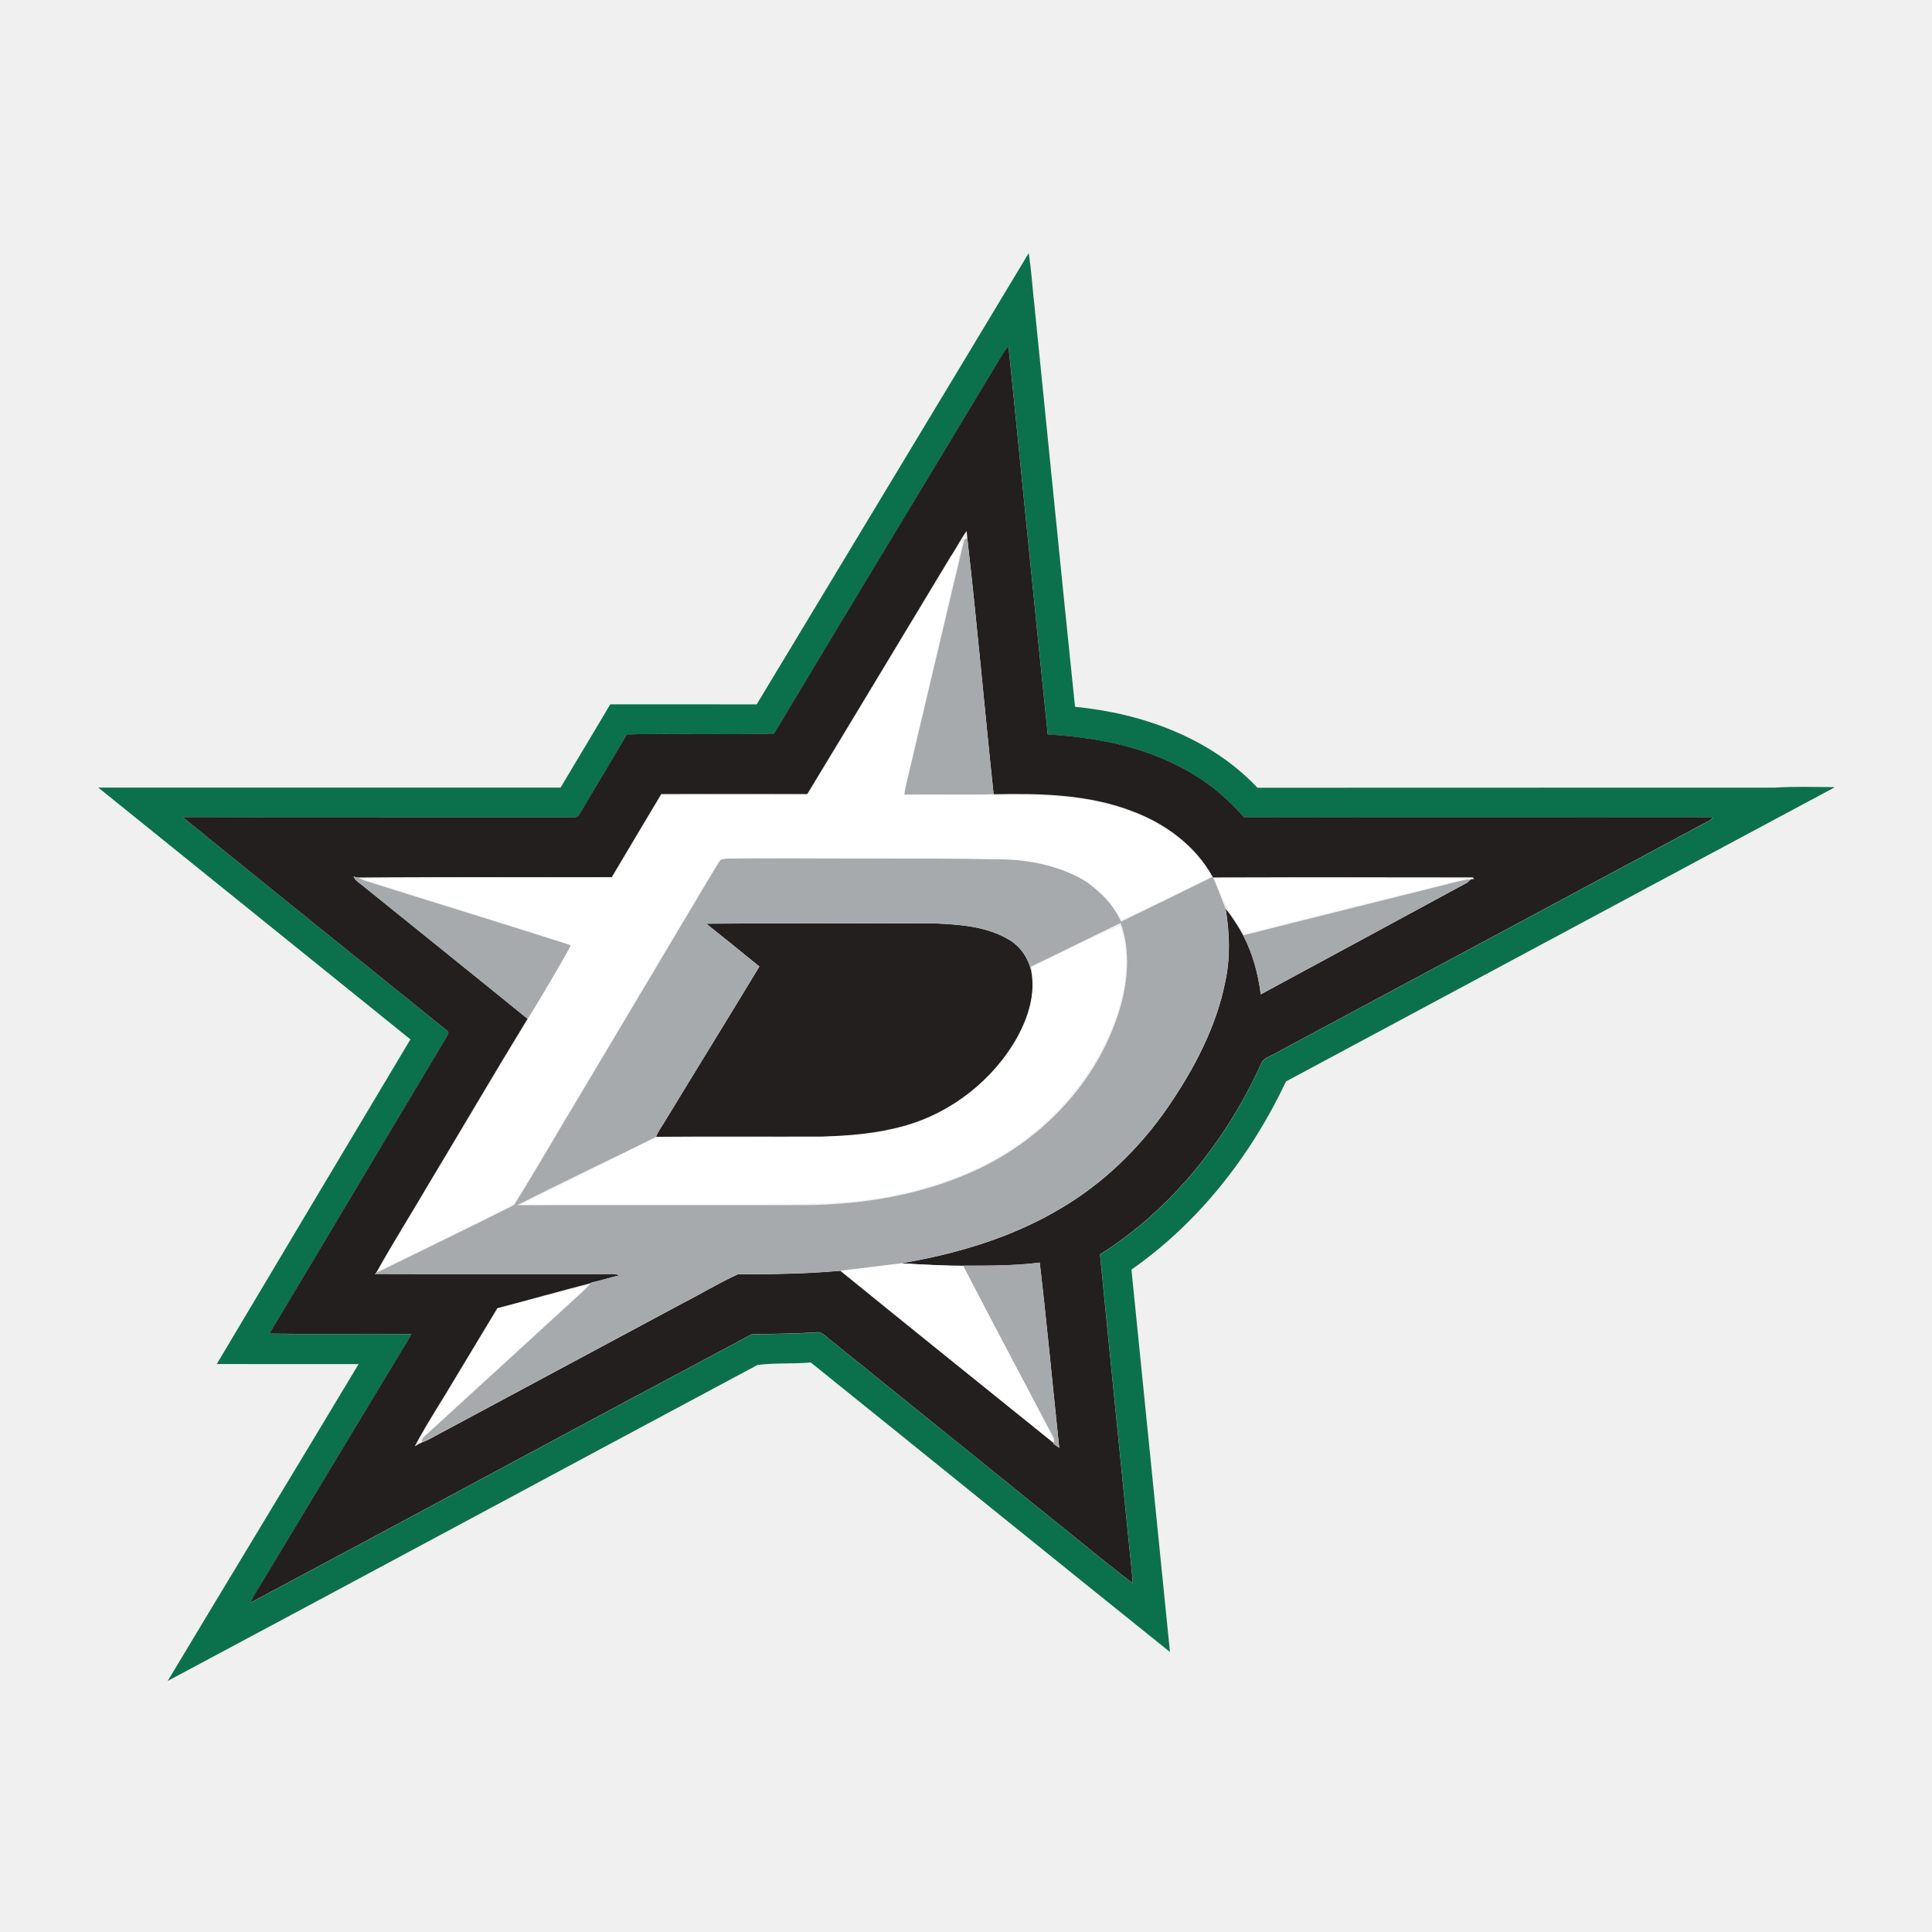
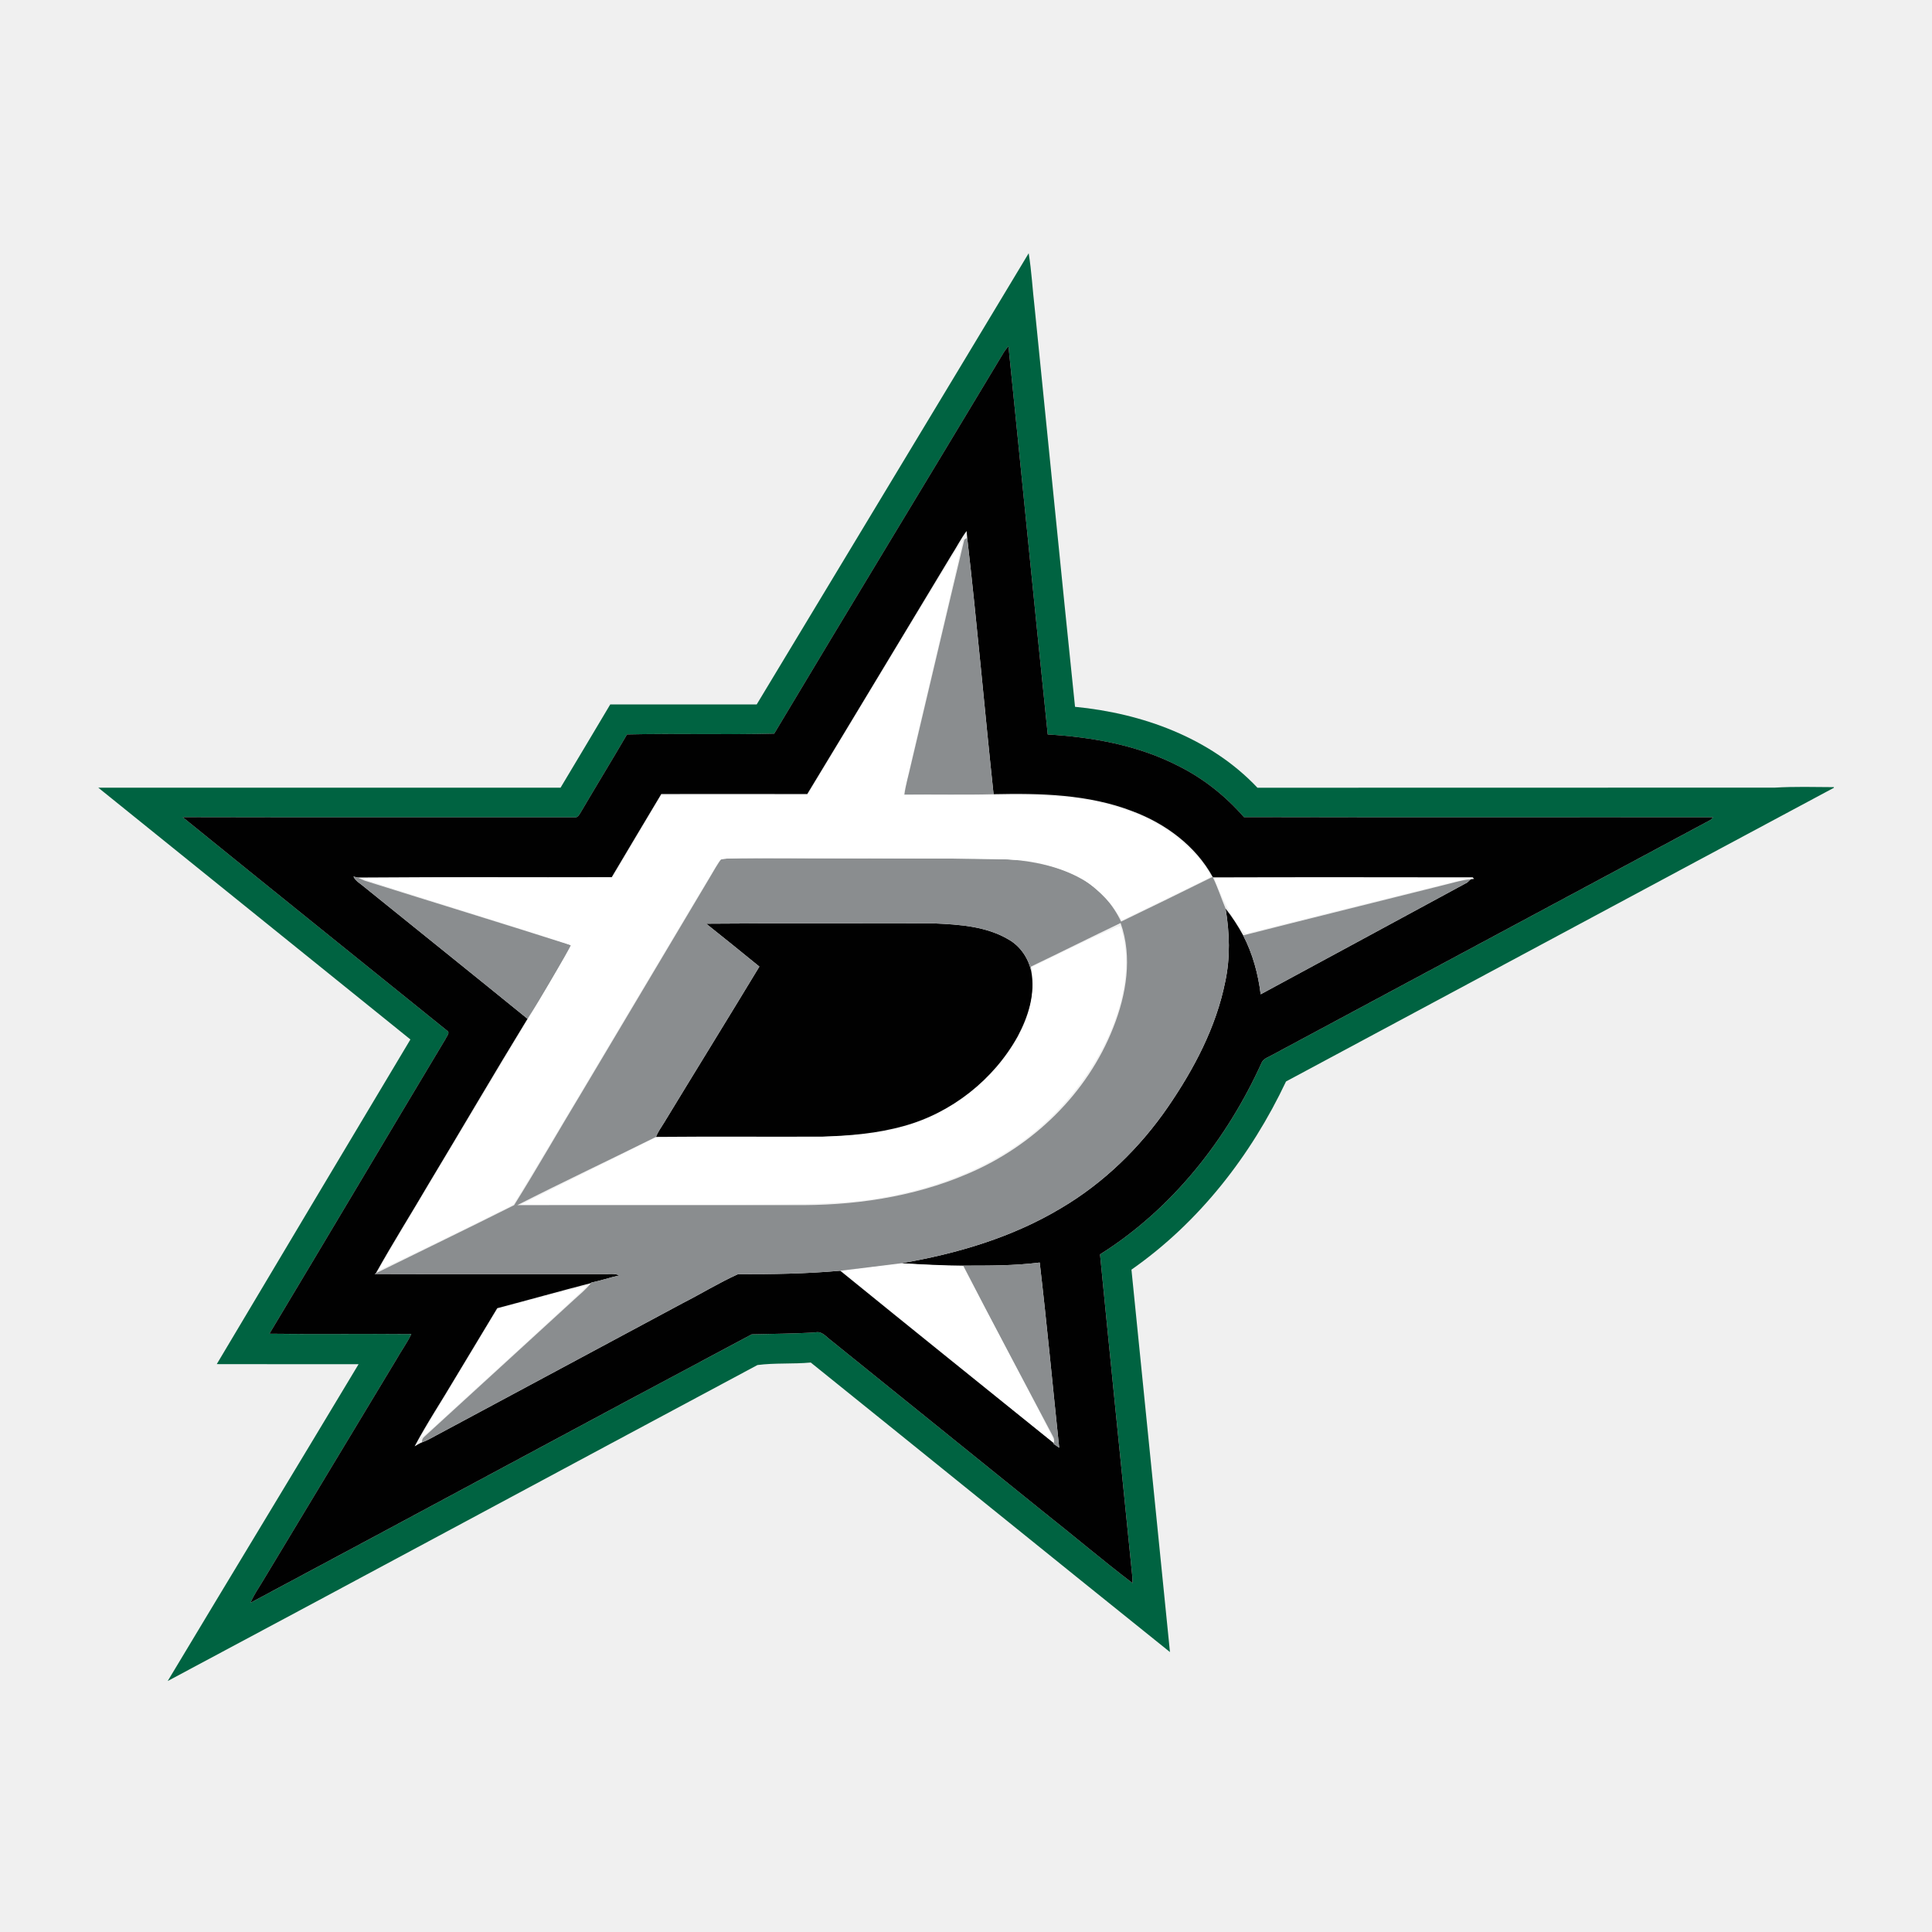
<svg xmlns="http://www.w3.org/2000/svg" width="512" height="512" viewBox="0 0 512 512">
  <g fill="none" fill-rule="evenodd">
-     <path d="M272.613 67.11c.767 4.744 1.014 9.56 1.57 14.343 3.586 35.282 7.04 70.583 10.71 105.86 17.783 1.71 35.857 8.202 48.347 21.446 45.68-.04 91.366 0 137.052-.03 5.228-.32 10.468-.17 15.708-.14v.17c-48.415 25.9-96.787 51.91-145.19 77.83-9.278 19.65-23.09 37.38-40.965 49.87 3.43 33.78 6.79 67.56 10.208 101.34-31.783-25.51-63.44-51.18-95.193-76.73-4.697.43-9.472.06-14.126.66-52.122 27.86-104.146 55.924-156.292 83.74 16.813-28.016 33.776-55.95 50.588-83.965-12.526-.014-25.058.022-37.585-.02 17.072-28.7 34.2-57.364 51.32-86.04-27.577-22.23-55.14-44.49-82.717-66.72 40.833-.007 81.67.005 122.51-.007 4.413-7.344 8.783-14.706 13.166-22.063 12.937.02 25.874 0 38.81.01 24.002-39.87 48.1-79.688 72.08-119.576zm-6.598 26.28c-20.223 33.712-40.676 67.284-60.838 101.03-12.99.352-26.013-.09-39.01.22-3.99 6.842-8.125 13.6-12.14 20.43-.446.66-.833 1.753-1.853 1.53-34.584-.037-69.17.048-103.754-.043 23.296 18.914 46.695 37.7 70.04 56.554.928.57-.092 1.51-.345 2.16-15.61 26.04-31.084 52.16-46.713 78.18 12.533.19 25.07-.02 37.603.1-1.11 2.32-2.644 4.4-3.9 6.64-11.8 19.62-23.664 39.21-35.46 58.83-1.11 1.9-2.426 3.68-3.247 5.74 44.316-23.64 88.493-47.55 132.832-71.13 5.62-.15 11.265-.15 16.89-.52 1.686-.383 2.772 1.12 3.967 2 18.696 15.12 37.434 30.19 56.124 45.31 8.03 6.323 15.81 12.96 23.94 19.144-.02-.484-.06-1.445-.09-1.93-2.85-28.397-5.75-56.79-8.53-85.186 19.12-12.017 33.63-30.453 42.88-50.902.56-1.1 1.9-1.4 2.88-2.02 38.7-20.733 77.39-41.5 116.09-62.242l.64-.676c-41.45 0-82.89.06-124.335-.03-4.89-5.602-10.81-10.31-17.49-13.61-10.66-5.464-22.66-7.586-34.52-8.3-3.56-34.284-6.9-68.594-10.406-102.885-.45.52-.89 1.054-1.24 1.64z" fill="#0B714C" />
-     <g fill="#231F1F">
-       <path d="M266.015 93.39c.35-.585.79-1.117 1.238-1.637 3.507 34.292 6.845 68.6 10.407 102.886 11.856.71 23.857 2.83 34.518 8.3 6.677 3.3 12.6 8 17.488 13.61 41.443.09 82.885.03 124.333.03l-.64.67c-38.7 20.75-77.39 41.51-116.09 62.25-.98.61-2.33.92-2.88 2.02-9.25 20.45-23.77 38.88-42.88 50.9 2.78 28.4 5.68 56.79 8.53 85.19.02.48.063 1.44.09 1.92-8.13-6.186-15.91-12.82-23.94-19.146-18.69-15.118-37.426-30.188-56.122-45.305-1.195-.887-2.28-2.39-3.966-2-5.624.37-11.27.37-16.89.52-44.34 23.58-88.515 47.49-132.83 71.13.82-2.057 2.136-3.84 3.247-5.738 11.795-19.62 23.66-39.207 35.46-58.828 1.254-2.236 2.79-4.316 3.9-6.637-12.534-.12-25.07.084-37.605-.097 15.63-26.02 31.1-52.15 46.71-78.18.25-.653 1.27-1.6.343-2.16-23.347-18.85-46.746-37.64-70.04-56.552 34.583.09 69.17.005 103.752.042 1.02.22 1.406-.87 1.852-1.53 4.013-6.83 8.15-13.59 12.14-20.43 12.995-.31 26.02.13 39.01-.22 20.16-33.75 40.613-67.32 60.836-101.03zm-13.897 53.775c-12.737 21.083-25.408 42.203-38.188 63.263-12.895-.03-25.79-.024-38.684-.006-4.376 7.344-8.783 14.67-13.135 22.04-22.45.083-44.9-.104-67.35.09-.27-.067-.81-.194-1.08-.254.6 1.27 1.95 1.91 2.95 2.822 14.39 11.624 28.83 23.2 43.18 34.872-8.84 14.46-17.39 29.11-26.14 43.642-4.65 7.955-9.58 15.76-14.06 23.804l-.33.182c20.25.066 40.5.012 60.74.03 1.37.06 2.83-.278 4.12.35-2.482.545-4.89 1.385-7.39 1.886l-.11.14c-8.3 2.14-16.552 4.48-24.846 6.655-3.75 6.22-7.504 12.43-11.234 18.65-3.533 6-7.403 11.82-10.66 17.97.656-.38 1.31-.79 2.014-1.07 1.73-.64 3.29-1.64 4.925-2.48 21.35-11.47 42.72-22.9 64.07-34.37 4.914-2.496 9.65-5.42 14.66-7.682 9.04.02 18.097-.11 27.11-.923 18.818 15.3 37.725 30.483 56.6 45.704l-.03.2c.478.332.98.664 1.46 1.003-1.724-16.354-3.25-32.74-5.165-49.074-6.72.86-13.503.814-20.264.82-5.446-.043-10.89-.31-16.324-.647 14.75-2.53 29.39-6.86 42.29-14.61 11.26-6.65 20.84-15.97 28.247-26.726 6.918-10.074 12.797-21.154 15.218-33.24 1.384-6.393 1.166-12.97.104-19.39 1.764 2.22 3.297 4.61 4.66 7.098 2.51 4.854 3.967 10.19 4.637 15.607 18.258-9.84 36.477-19.756 54.72-29.615.236-.217.707-.646.94-.864.226-.022.67-.083.896-.11l-.377-.414c-22.947-.03-45.9-.06-68.85.01l-.06-.13c-4.53-8.25-12.51-14.12-21.2-17.38-11.713-4.53-24.47-4.8-36.856-4.53-2.41-22.65-4.39-45.35-6.99-67.97-.054-.59-.11-1.19-.157-1.786-1.524 2.03-2.653 4.316-4.04 6.444z" />
-       <path d="M187.15 244.792c20.134-.18 40.272-.024 60.41-.08 6.744.29 13.88.77 19.813 4.317 3.09 1.78 5.186 4.96 5.928 8.43 1.13 5.95-.83 12.01-3.62 17.23-6.38 11.46-17.5 20.22-30.14 23.7-7 1.97-14.3 2.59-21.55 2.81-14.71.06-29.42-.068-44.13.065.51-1.337 1.35-2.497 2.1-3.7 8.4-13.83 16.92-27.588 25.29-41.43-4.67-3.83-9.38-7.59-14.09-11.364z" />
-     </g>
-     <g fill="#A7AAAC">
-       <path d="M255.548 143.018c.193-.127.573-.38.766-.514 2.602 22.62 4.582 45.323 6.99 67.966-7.87.218-15.755.012-23.627.11.332-2.594 1.11-5.103 1.666-7.654 4.745-19.965 9.418-39.96 14.205-59.908z" />
-       <path d="M188.178 232.406c.99-1.692 1.943-3.415 3.12-4.98 23.375.132 46.743.018 70.117.054 8.73.15 17.82 1.18 25.524 5.615 4.46 2.527 7.96 6.523 10.16 11.14 8.11-3.904 16.19-7.857 24.25-11.853l.06.127c1.32 2.67 2.22 5.53 3.37 8.28 1.06 6.42 1.28 12.99-.1 19.39-2.42 12.08-8.3 23.16-15.22 33.24-7.41 10.75-16.99 20.07-28.25 26.72-12.9 7.75-27.54 12.07-42.29 14.61-5.42.71-10.852 1.32-16.273 1.99-9.014.81-18.07.94-27.106.92-5.01 2.26-9.75 5.185-14.66 7.682-21.35 11.47-42.72 22.9-64.073 34.374-1.632.832-3.19 1.835-4.922 2.476-.193-.725.28-1.257.797-1.68 13.176-12.017 26.306-24.077 39.46-36.117 1.532-1.42 3.19-2.733 4.472-4.396l.116-.14c2.49-.5 4.9-1.34 7.39-1.886-1.29-.63-2.75-.29-4.12-.35-20.246-.02-40.493.034-60.74-.03l.33-.18c12.208-6.01 24.486-11.93 36.638-18.04 6.146-9.827 11.89-19.91 17.893-29.828 11.346-19.06 22.708-38.107 34.05-57.166zm-1.027 12.386c4.71 3.772 9.43 7.53 14.09 11.364-8.37 13.842-16.89 27.6-25.28 41.43-.75 1.203-1.59 2.363-2.1 3.7-12.23 6.08-24.6 11.89-36.76 18.09 24.32-.035 48.65-.005 72.97-.017 15.78.21 31.82-2.02 46.4-8.3 17.22-7.29 31.737-21.27 38.59-38.8 3.446-8.69 5.124-18.64 1.925-27.66-7.956 3.79-15.834 7.75-23.784 11.56l.12 1.28c-.74-3.46-2.835-6.647-5.925-8.43-5.935-3.55-13.07-4.026-19.814-4.316-20.14.057-40.276-.1-60.41.08z" />
-       <path d="M93.666 232.297c.272.06.815.188 1.087.254.47.22 1.42.63 1.895.84 18.286 5.77 36.625 11.36 54.893 17.18-3.94 6.46-7.62 13.08-11.74 19.43-14.35-11.67-28.79-23.25-43.18-34.87-1-.91-2.35-1.55-2.95-2.82z" />
-       <path d="M381.794 234.758c2.644-.605 5.234-1.505 7.957-1.735-.23.217-.7.647-.94.864-18.24 9.86-36.46 19.772-54.71 29.613-.67-5.416-2.12-10.753-4.63-15.607 17.43-4.443 34.89-8.747 52.34-13.135z" />
-       <path d="M255.264 335.407c6.76-.006 13.546.036 20.265-.822 1.91 16.333 3.44 32.72 5.16 49.077-.49-.34-.99-.67-1.46-1.004l.03-.2c.2-.634.12-1.226-.21-1.782-7.94-15.088-16.01-30.11-23.8-45.27z" />
-     </g>
-     <path d="M100.706 335.86c.312-.513 2.3-3.898 4.42-7.524 3.552-6.08 30.724-51.44 41.802-69.786 2.617-4.333 4.666-7.963 4.554-8.068-.112-.104-12.44-4.01-27.396-8.677-14.956-4.67-27.45-8.606-27.765-8.75-.35-.166 4.56-.287 13.17-.324 7.56-.03 22.55-.13 33.32-.23l19.58-.17 6.47-10.82 6.468-10.82h38.667l19.58-32.45c22.79-37.78 22.443-37.22 22.584-36.48.056.3-.08.686-.31.854-.42.31-16.236 66.22-16.248 67.71-.002.254 5.103.366 20.964.46 22.267.126 22.7.15 30.027 1.644 13.2 2.693 23.84 9.323 29.634 18.468.5.79.885 1.458.86 1.48-.13.105-23.746 11.575-23.83 11.575-.055 0-.555-.78-1.11-1.734-5.244-8.952-14.777-13.624-29.79-14.6-2.38-.152-20.03-.28-39.697-.28l-35.407-.007-.835 1.215c-.46.67-11.4 18.95-24.31 40.624-12.91 21.676-24.94 41.822-26.73 44.77l-3.26 5.362-13.452 6.655c-14.48 7.166-22.076 10.856-22.35 10.856-.092 0 .087-.42.4-.93z" />
-     <path d="M328.726 246.294c-.432-.748-1.46-2.328-2.283-3.51-1.236-1.775-2.673-4.807-4.45-9.387l-.25-.645 33.984.043c18.69.024 33.596.097 33.124.163-.47.066-13.95 3.4-29.97 7.41-16.01 4.008-29.17 7.288-29.24 7.288-.07 0-.48-.613-.91-1.362z" />
-     <path d="M143.836 316.248c3.306-1.675 11.407-5.682 18.002-8.904l11.99-5.857 23.646-.127c27.31-.146 31.472-.374 39.244-2.147 16.972-3.874 30.87-15.962 35.97-31.284.72-2.17.788-2.75.817-7.06l.03-4.7 11.662-5.68c7.277-3.54 11.704-5.55 11.774-5.34 1.95 5.9 2 12.73.15 20.07-4.44 17.63-17.76 33.883-35.24 43.02-10.26 5.36-22.08 8.72-36.5 10.374-3.77.432-8.93.497-45.89.575l-41.646.086 6.01-3.048z" />
-     <path d="M251.07 359.467c-15.327-12.38-27.74-22.554-27.583-22.607.156-.052 3.745-.514 7.974-1.026 6.54-.79 8.19-.9 10.99-.727 1.81.11 4.85.214 6.76.227 1.91.013 4.05.103 4.75.2l1.29.176 4.66 8.924c2.57 4.908 7.94 15.14 11.95 22.737 4.01 7.6 7.245 14 7.19 14.22-.06.24-10.97-8.39-27.96-22.11z" />
-     <path d="M111.517 380.714c.592-1.064 4.315-7.287 8.272-13.83 3.95-6.54 8.27-13.7 9.58-15.906 1.31-2.207 2.41-4.045 2.44-4.084.12-.183 23.71-6.392 23.96-6.308.15.052-.28.598-.96 1.212-11.3 10.126-42.93 39.36-43.07 39.81-.19.612-.62 1.028-1.07 1.036-.14.002.24-.866.83-1.93z" />
-     <path d="M269.105 374.148c-5.51-4.457-18.102-14.637-27.98-22.624-9.88-7.987-17.964-14.57-17.964-14.628 0-.058 3.63-.543 8.05-1.076l8.05-.97 3.95.217c2.17.12 5.77.282 7.99.36l4.04.147 5.134 9.83c2.82 5.405 8.183 15.6 11.913 22.658 5.71 10.804 7.43 14.326 6.93 14.207-.04-.01-4.583-3.67-10.094-8.13z" fill="#FFF" />
-     <path d="M256.338 363.68c-12.35-9.978-24.848-20.09-27.774-22.47l-5.32-4.326 7.427-.915c6.58-.81 8.4-.88 15.95-.62l8.53.29 2.59 4.91c17.11 32.52 21.29 40.59 21.19 40.9-.065.2-10.224-7.81-22.573-17.78z" fill="#FFF" />
-     <path d="M111.838 380.718c0-.172.48-1.15 1.068-2.172 1.052-1.833 18.788-31.33 18.986-31.576.263-.327 23.676-6.4 23.576-6.113-.063.18-8.13 7.657-17.926 16.618-9.796 8.96-19.587 17.927-21.757 19.925-2.17 1.997-3.947 3.49-3.947 3.318z" fill="#FFF" />
-     <path d="M100.504 336.503c0-.367 11.36-19.49 28.74-48.38 22.347-37.148 22.43-37.29 22.016-37.678-.198-.185-12.473-4.117-27.278-8.736-14.806-4.62-27.192-8.56-27.526-8.75-.34-.2 14.053-.35 32.643-.36l33.25-.01 6.43-10.85 6.43-10.85 19.41-.106 19.417-.106 20.434-33.854c11.24-18.62 20.49-33.69 20.558-33.49.066.2-3.27 14.665-7.41 32.138-4.144 17.47-7.68 32.543-7.86 33.49l-.323 1.724 18.265.006c19.43.007 25.51.313 32.093 1.615 4.432.875 11.185 3.085 14.486 4.74 5.855 2.933 12.62 8.68 15.39 13.073 1.153 1.83 1.243 2.274.52 2.572-.28.112-5.55 2.67-11.71 5.68l-11.2 5.472-1.658-2.56c-4.5-6.97-11.48-11.03-22.478-13.07-3.237-.6-8.28-.695-42.93-.813-37.34-.13-39.29-.1-39.71.59-.248.396-11.478 19.235-24.96 41.86-32.86 55.155-28.93 48.975-32.19 50.63-8.355 4.247-32.88 16.174-32.88 15.99z" fill="#FFF" />
-     <path d="M100.504 336.51c0-.365 5.307-9.3 28.448-47.904 12.65-21.1 22.512-37.963 22.31-38.144-.2-.18-12.475-4.112-27.28-8.74-14.806-4.63-27.192-8.57-27.526-8.76-.337-.19 14.21-.35 32.64-.357l33.25-.012 6.433-10.842 6.43-10.84 19.42-.1 19.41-.1 20.44-33.85c11.24-18.62 20.49-33.69 20.55-33.49.06.2-3.17 14.25-7.19 31.23s-7.56 32.05-7.86 33.496l-.55 2.63 18.264.008c24.78.01 30.98.607 40.376 3.88 7.76 2.706 13.244 6.134 18.038 11.28 2.97 3.19 4.97 6.07 4.52 6.52-.285.286-22.59 11.154-23.11 11.26-.24.05-.897-.73-1.455-1.734-1.608-2.896-6.73-7.728-9.976-9.41-3.71-1.93-8.073-3.37-12.783-4.23-3.39-.62-8.127-.717-42.89-.85-37.3-.145-39.11-.12-39.716.58-.35.405-11.657 19.248-25.13 41.875-13.47 22.627-25.612 42.964-26.983 45.194l-2.493 4.052-3.53 1.79c-9.188 4.65-32.07 15.777-32.07 15.593z" fill="#FFF" />
-     <path d="M327.325 244.047c-1.883-2.79-5.4-10.12-5.4-11.254 0-.11 15.348-.183 34.105-.162 29.357.04 33.738.12 31.473.58-2.218.45-55.18 13.63-57.122 14.21-.46.14-1.34-.82-3.05-3.36z" fill="#FFF" />
-     <path d="M155.758 310.41l17.81-8.852 22.51-.03c27.94-.037 35.024-.54 44.08-3.13 18.556-5.305 34.293-23.372 33.505-38.466l-.19-3.668 11.53-5.58c6.34-3.07 11.673-5.43 11.85-5.25.174.183.605 1.738.956 3.456 3.36 16.445-7.77 39.172-25.88 52.85-10.89 8.222-24.87 13.685-41.33 16.15-7.77 1.165-18.31 1.43-55.42 1.4l-37.24-.03 17.81-8.85z" fill="#FFF" />
-     <path d="M258.362 365.312c-11.237-9.08-23.737-19.174-27.78-22.43-4.04-3.254-7.32-5.947-7.285-5.983.034-.04 3.34-.47 7.348-.96 6.383-.78 8.353-.85 15.89-.6l8.604.29 2.18 4.11c9.93 18.7 21.69 41.42 21.59 41.71-.07.2-9.32-7.07-20.55-16.15z" fill="#FFF" />
-     <path d="M111.838 380.718c0-.172.48-1.15 1.07-2.172 1.15-2 18.8-31.364 18.98-31.576.28-.334 23.68-6.396 23.58-6.11-.095.273-11.847 11.1-40.088 36.93-1.948 1.782-3.542 3.1-3.542 2.928z" fill="#FFF" />
+     <path fill="#006341" d="M272.613 67.11c.767 4.744 1.014 9.56 1.57 14.343 3.586 35.282 7.04 70.583 10.71 105.86 17.783 1.71 35.857 8.202 48.347 21.446 45.68-.038 91.366.004 137.052-.026 5.228-.314 10.468-.163 15.708-.133v.17c-48.415 25.9-96.787 51.91-145.19 77.83-9.278 19.653-23.09 37.38-40.965 49.87 3.43 33.783 6.79 67.567 10.208 101.345-31.783-25.51-63.44-51.18-95.193-76.73-4.697.434-9.472.06-14.126.664-52.122 27.86-104.146 55.924-156.292 83.74 16.813-28.016 33.776-55.95 50.588-83.965-12.526-.012-25.058.024-37.585-.018 17.072-28.7 34.2-57.364 51.32-86.04-27.577-22.232-55.14-44.49-82.717-66.72 40.833-.007 81.67.005 122.51-.007 4.413-7.343 8.783-14.705 13.166-22.062 12.937.018 25.874 0 38.81.006 24.002-39.87 48.1-79.687 72.08-119.575zm-6.598 26.28c-20.223 33.712-40.676 67.284-60.838 101.03-12.99.352-26.013-.09-39.01.22-3.99 6.842-8.125 13.6-12.14 20.43-.446.66-.833 1.753-1.853 1.53-34.584-.037-69.17.048-103.754-.043 23.296 18.914 46.695 37.7 70.04 56.554.928.564-.092 1.507-.345 2.16-15.61 26.034-31.084 52.16-46.713 78.18 12.533.183 25.07-.023 37.603.098-1.11 2.32-2.644 4.4-3.9 6.637-11.8 19.62-23.664 39.206-35.46 58.827-1.11 1.9-2.426 3.682-3.247 5.737 44.316-23.64 88.493-47.554 132.832-71.135 5.62-.15 11.265-.15 16.89-.52 1.686-.386 2.772 1.12 3.967 2 18.696 15.12 37.434 30.188 56.124 45.306 8.025 6.323 15.81 12.96 23.938 19.144-.024-.484-.067-1.445-.09-1.93-2.856-28.397-5.754-56.788-8.537-85.186 19.114-12.017 33.63-30.453 42.88-50.902.556-1.1 1.9-1.402 2.88-2.02 38.7-20.738 77.39-41.502 116.086-62.247.157-.17.477-.51.634-.678-41.45 0-82.89.062-124.334-.03-4.89-5.603-10.81-10.31-17.488-13.612-10.66-5.464-22.662-7.586-34.518-8.3-3.562-34.284-6.9-68.594-10.408-102.885-.446.52-.887 1.052-1.237 1.638z" />
+     <path fill="#010101" d="M266.015 93.39c.35-.585.79-1.117 1.237-1.637 3.508 34.29 6.846 68.6 10.408 102.886 11.856.71 23.857 2.833 34.518 8.297 6.677 3.3 12.6 8.01 17.488 13.613 41.443.092 82.885.03 124.333.03l-.636.678c-38.695 20.745-77.385 41.51-116.086 62.248-.98.617-2.325.92-2.88 2.02-9.25 20.448-23.767 38.884-42.88 50.9 2.783 28.4 5.68 56.79 8.536 85.188.024.484.067 1.445.09 1.93-8.125-6.185-15.912-12.822-23.935-19.145-18.69-15.12-37.428-30.19-56.124-45.307-1.195-.882-2.28-2.387-3.966-2-5.625.368-11.27.368-16.89.52-44.34 23.58-88.516 47.492-132.832 71.133.82-2.055 2.137-3.838 3.248-5.736 11.795-19.62 23.658-39.205 35.46-58.826 1.255-2.237 2.788-4.316 3.9-6.637-12.533-.12-25.07.085-37.604-.097 15.63-26.022 31.102-52.147 46.713-78.18.253-.654 1.273-1.597.344-2.16-23.346-18.853-46.745-37.64-70.04-56.553 34.584.09 69.17.006 103.753.042 1.02.222 1.407-.87 1.853-1.53 4.015-6.83 8.15-13.59 12.14-20.43 12.997-.31 26.02.13 39.01-.22 20.162-33.747 40.615-67.32 60.838-101.03zm-13.897 53.774c-12.737 21.084-25.408 42.204-38.188 63.264-12.895-.03-25.79-.025-38.684-.006-4.376 7.344-8.783 14.67-13.136 22.038-22.45.085-44.907-.102-67.358.09a70.512 70.512 0 0 0-1.086-.253c.598 1.27 1.95 1.91 2.952 2.823 14.39 11.624 28.825 23.2 43.18 34.872-8.843 14.458-17.39 29.11-26.138 43.642-4.655 7.955-9.58 15.76-14.06 23.804l-.332.18c20.247.068 40.494.013 60.742.032 1.37.06 2.83-.28 4.117.35-2.487.544-4.896 1.384-7.39 1.886l-.114.14c-8.3 2.14-16.553 4.478-24.847 6.654-3.75 6.214-7.504 12.422-11.235 18.648-3.53 5.996-7.4 11.817-10.66 17.965.66-.387 1.31-.792 2.018-1.076 1.732-.64 3.29-1.644 4.926-2.48 21.352-11.47 42.722-22.902 64.074-34.374 4.914-2.497 9.653-5.423 14.663-7.683 9.038.018 18.093-.11 27.106-.925 18.817 15.3 37.724 30.483 56.6 45.704l-.03.197c.477.332.978.665 1.46 1.003-1.725-16.355-3.252-32.742-5.166-49.075-6.72.858-13.505.816-20.266.822-5.446-.042-10.89-.308-16.324-.647 14.748-2.533 29.387-6.86 42.288-14.61 11.258-6.65 20.838-15.97 28.245-26.723 6.92-10.077 12.798-21.156 15.22-33.24 1.382-6.395 1.164-12.972.102-19.39 1.762 2.217 3.296 4.61 4.66 7.095 2.51 4.854 3.966 10.192 4.636 15.608 18.257-9.84 36.476-19.754 54.72-29.613.235-.218.706-.647.94-.864.224-.025.67-.085.895-.11l-.375-.416c-22.946-.03-45.898-.06-68.85.012l-.06-.13c-4.528-8.25-12.508-14.12-21.2-17.38-11.712-4.53-24.468-4.797-36.856-4.53-2.408-22.644-4.388-45.348-6.99-67.967-.054-.593-.11-1.19-.157-1.783-1.527 2.032-2.656 4.317-4.04 6.444z" />
+     <path fill="#010101" d="M187.15 244.79c20.133-.18 40.272-.023 60.41-.077 6.744.29 13.88.768 19.813 4.316 3.09 1.78 5.186 4.967 5.928 8.43 1.13 5.954-.83 12.017-3.62 17.233-6.387 11.467-17.5 20.226-30.147 23.708-7.003 1.97-14.3 2.594-21.55 2.817-14.713.06-29.425-.066-44.13.067.507-1.336 1.352-2.497 2.1-3.7 8.398-13.83 16.916-27.587 25.29-41.43-4.668-3.832-9.382-7.592-14.09-11.364z" />
+     <path d="M255.548 143.018a48.8 48.8 0 0 0 .766-.514c2.602 22.62 4.582 45.323 6.99 67.966-7.87.218-15.755.012-23.627.11.332-2.594 1.11-5.103 1.666-7.654 4.745-19.965 9.418-39.96 14.205-59.908zm-67.37 89.388c.99-1.692 1.943-3.415 3.12-4.98 23.375.132 46.743.018 70.117.054 8.73.15 17.82 1.18 25.524 5.615 4.46 2.527 7.966 6.523 10.164 11.14a2306.834 2306.834 0 0 0 24.255-11.853l.06.127c1.322 2.676 2.22 5.53 3.374 8.285 1.063 6.42 1.28 12.996-.102 19.39-2.42 12.085-8.3 23.165-15.22 33.24-7.406 10.755-16.986 20.075-28.245 26.724-12.9 7.75-27.54 12.077-42.287 14.61-5.42.713-10.853 1.323-16.274 1.994-9.013.816-18.068.943-27.105.925-5.01 2.26-9.75 5.185-14.662 7.682-21.352 11.473-42.722 22.903-64.074 34.376-1.636.833-3.193 1.836-4.926 2.477-.193-.725.278-1.257.797-1.68 13.172-12.017 26.302-24.076 39.456-36.117 1.535-1.42 3.19-2.732 4.475-4.395l.114-.14c2.492-.5 4.9-1.34 7.39-1.885-1.288-.628-2.748-.29-4.12-.35-20.246-.018-40.493.036-60.74-.03l.33-.182c12.208-6.014 24.486-11.932 36.638-18.043 6.146-9.823 11.887-19.91 17.893-29.824 11.344-19.06 22.706-38.106 34.05-57.165zm-1.027 12.386c4.71 3.772 9.426 7.53 14.09 11.364-8.37 13.842-16.89 27.6-25.286 41.43-.748 1.203-1.593 2.363-2.1 3.7-12.23 6.08-24.6 11.89-36.758 18.09 24.322-.035 48.644-.005 72.966-.017 15.78.215 31.82-2.02 46.393-8.3 17.217-7.285 31.735-21.267 38.587-38.796 3.447-8.686 5.125-18.636 1.926-27.655-7.957 3.79-15.835 7.75-23.785 11.563l.122 1.287c-.743-3.462-2.838-6.648-5.928-8.43-5.934-3.55-13.07-4.027-19.813-4.317-20.138.055-40.276-.103-60.41.08zm-93.483-12.495c.272.06.815.188 1.087.254.47.214 1.42.63 1.895.836 18.285 5.767 36.624 11.358 54.892 17.18-3.947 6.455-7.624 13.08-11.74 19.427-14.356-11.672-28.79-23.248-43.182-34.872-1.002-.91-2.354-1.552-2.952-2.822zm288.128 2.46c2.644-.604 5.234-1.504 7.957-1.734-.235.217-.706.647-.94.864-18.244 9.86-36.463 19.772-54.718 29.613-.67-5.416-2.125-10.753-4.636-15.607 17.428-4.443 34.892-8.747 52.338-13.135zm-126.53 100.65c6.76-.006 13.546.036 20.265-.822 1.913 16.333 3.44 32.72 5.167 49.077-.483-.34-.984-.67-1.46-1.004l.03-.2a2.1 2.1 0 0 0-.206-1.782c-7.937-15.088-16.002-30.11-23.795-45.27z" fill="#8A8D8F" />
+     <path d="M100.706 335.86c.312-.513 2.3-3.898 4.42-7.524 3.552-6.08 30.724-51.44 41.802-69.786 2.617-4.333 4.666-7.963 4.554-8.068-.112-.104-12.44-4.01-27.396-8.677-14.956-4.67-27.45-8.606-27.765-8.75-.357-.166 4.554-.287 13.17-.324 7.555-.032 22.55-.137 33.315-.233l19.577-.174 6.465-10.82 6.463-10.82h38.666l19.58-32.457c22.794-37.782 22.445-37.218 22.586-36.483.057.3-.08.685-.31.853-.42.31-16.235 66.222-16.247 67.71-.002.256 5.103.368 20.964.46 22.264.128 22.696.152 30.024 1.646 13.2 2.693 23.84 9.323 29.635 18.468.5.79.886 1.455.86 1.48-.13.102-23.745 11.572-23.83 11.572-.054 0-.554-.78-1.11-1.735-5.243-8.953-14.776-13.625-29.79-14.6-2.38-.153-20.03-.28-39.696-.282l-35.407-.006-.833 1.217c-.46.67-11.397 18.952-24.308 40.626-12.91 21.676-24.94 41.822-26.73 44.77l-3.257 5.362-13.453 6.656c-14.48 7.164-22.076 10.854-22.347 10.854-.093 0 .086-.418.398-.93zm228.02-89.566c-.432-.748-1.46-2.328-2.283-3.51-1.236-1.775-2.673-4.807-4.45-9.387l-.25-.645 33.984.043c18.69.024 33.596.097 33.124.163-.47.066-13.957 3.4-29.97 7.41-16.012 4.008-29.17 7.288-29.24 7.288-.07 0-.48-.613-.913-1.362z" />
+     <path d="M143.836 316.248c3.306-1.675 11.407-5.682 18.002-8.904l11.99-5.857 23.646-.127c27.31-.146 31.472-.374 39.244-2.147 16.972-3.874 30.87-15.962 35.97-31.284.72-2.168.788-2.748.817-7.058l.03-4.695 11.662-5.676c7.277-3.54 11.704-5.55 11.774-5.335 1.948 5.9 1.996 12.73.144 20.07-4.446 17.628-17.764 33.886-35.24 43.02-10.26 5.362-22.087 8.724-36.505 10.377-3.773.432-8.93.497-45.897.575l-41.647.087 6.01-3.047zm107.234 43.22c-15.327-12.382-27.74-22.555-27.583-22.608.156-.052 3.745-.514 7.974-1.026 6.537-.79 8.187-.9 10.984-.727 1.81.11 4.852.214 6.758.227 1.908.013 4.046.103 4.752.2l1.284.176 4.66 8.924a7977.91 7977.91 0 0 0 11.947 22.737c4.007 7.6 7.243 13.995 7.19 14.213-.058.242-10.97-8.39-27.963-22.115zm-139.553 21.246c.592-1.064 4.315-7.287 8.272-13.83 3.955-6.54 8.27-13.7 9.582-15.906a986.032 986.032 0 0 1 2.44-4.084c.126-.183 23.714-6.392 23.964-6.308.157.052-.276.598-.962 1.212-11.302 10.126-42.927 39.36-43.068 39.81-.19.612-.62 1.028-1.067 1.036-.133.002.244-.866.836-1.93z" />
+     <path fill="#FFF" d="M269.105 374.148c-5.51-4.457-18.102-14.637-27.98-22.624-9.88-7.987-17.964-14.57-17.964-14.628 0-.058 3.623-.543 8.048-1.076l8.045-.97 3.946.217c2.17.12 5.764.282 7.985.36l4.038.147 5.132 9.83a6174.727 6174.727 0 0 0 11.915 22.658c5.71 10.804 7.43 14.326 6.93 14.207-.04-.01-4.584-3.667-10.095-8.123z" />
+     <path fill="#FFF" d="M256.338 363.68a19464.04 19464.04 0 0 1-27.774-22.47l-5.32-4.326 7.427-.915c6.58-.81 8.4-.88 15.95-.62l8.526.298 2.584 4.913c17.108 32.528 21.285 40.59 21.182 40.9-.066.2-10.225-7.803-22.574-17.78zm-144.5 17.038c0-.172.48-1.15 1.068-2.172 1.052-1.833 18.788-31.33 18.986-31.576.263-.327 23.676-6.4 23.576-6.113-.063.18-8.13 7.657-17.926 16.618a19278.49 19278.49 0 0 0-21.757 19.925c-2.17 1.997-3.947 3.49-3.947 3.318zm-11.334-44.215c0-.367 11.36-19.49 28.74-48.38 22.347-37.148 22.43-37.29 22.016-37.678-.198-.185-12.473-4.117-27.278-8.736-14.806-4.62-27.192-8.557-27.526-8.747-.34-.194 14.053-.352 32.643-.36l33.25-.01 6.435-10.843 6.437-10.842 19.417-.105 19.416-.105 20.434-33.854c11.24-18.62 20.49-33.69 20.555-33.49.067.2-3.268 14.662-7.41 32.135-4.143 17.472-7.68 32.544-7.858 33.492l-.324 1.723 18.264.006c19.43.008 25.51.314 32.094 1.616 4.433.876 11.186 3.086 14.487 4.74 5.858 2.934 12.62 8.68 15.39 13.074 1.156 1.833 1.246 2.276.52 2.574-.28.114-5.546 2.67-11.707 5.68l-11.2 5.474-1.655-2.56c-4.5-6.967-11.48-11.025-22.473-13.065-3.236-.6-8.278-.696-42.932-.814-37.34-.13-39.287-.1-39.71.59-.245.396-11.475 19.235-24.956 41.862-32.86 55.153-28.93 48.973-32.19 50.63-8.356 4.245-32.88 16.172-32.88 15.99z" />
+     <path fill="#FFF" d="M100.504 336.51c0-.365 5.307-9.3 28.448-47.904 12.65-21.1 22.512-37.963 22.31-38.144-.2-.18-12.475-4.112-27.28-8.74-14.806-4.63-27.192-8.57-27.526-8.76-.337-.19 14.21-.35 32.64-.357l33.25-.012 6.433-10.842 6.43-10.84 19.42-.106 19.417-.106 20.44-33.852c11.24-18.62 20.49-33.69 20.556-33.493.066.198-3.168 14.25-7.188 31.226s-7.555 32.05-7.858 33.496l-.55 2.63 18.266.007c24.776.01 30.98.605 40.374 3.88 7.76 2.704 13.243 6.132 18.037 11.28 2.97 3.187 4.97 6.07 4.52 6.517-.286.286-22.593 11.154-23.113 11.26-.24.05-.895-.73-1.453-1.734-1.608-2.894-6.73-7.726-9.976-9.41-3.71-1.927-8.074-3.372-12.784-4.232-3.39-.62-8.126-.713-42.892-.847-37.298-.143-39.108-.117-39.715.583-.35.403-11.658 19.246-25.13 41.873-13.47 22.627-25.613 42.964-26.984 45.194l-2.494 4.053-3.53 1.788c-9.186 4.65-32.07 15.777-32.07 15.593zm226.82-92.463c-1.882-2.79-5.398-10.12-5.398-11.254 0-.11 15.347-.183 34.104-.162 29.357.035 33.738.115 31.473.575-2.218.45-55.18 13.625-57.122 14.21-.463.14-1.34-.826-3.054-3.367z" />
+     <path fill="#FFF" d="M155.758 310.41l17.81-8.852 22.51-.03c27.94-.037 35.024-.54 44.08-3.13 18.556-5.305 34.293-23.372 33.505-38.466l-.19-3.668 11.53-5.58c6.34-3.07 11.673-5.43 11.85-5.25.174.183.605 1.738.956 3.456 3.36 16.445-7.767 39.172-25.877 52.85-10.886 8.222-24.863 13.685-41.326 16.15-7.763 1.165-18.305 1.43-55.42 1.4l-37.24-.03 17.81-8.85zm102.604 54.902a33769.668 33769.668 0 0 0-27.78-22.43c-4.04-3.254-7.32-5.947-7.285-5.983.034-.038 3.34-.467 7.348-.956 6.383-.777 8.353-.852 15.89-.598l8.604.29 2.18 4.108c9.93 18.698 21.69 41.418 21.59 41.714-.064.198-9.312-7.068-20.55-16.148zm-146.524 15.406c0-.172.48-1.15 1.07-2.172 1.15-2 18.8-31.364 18.98-31.576.28-.334 23.68-6.396 23.58-6.11-.095.273-11.847 11.1-40.088 36.93-1.948 1.782-3.542 3.1-3.542 2.928z" />
  </g>
</svg>
